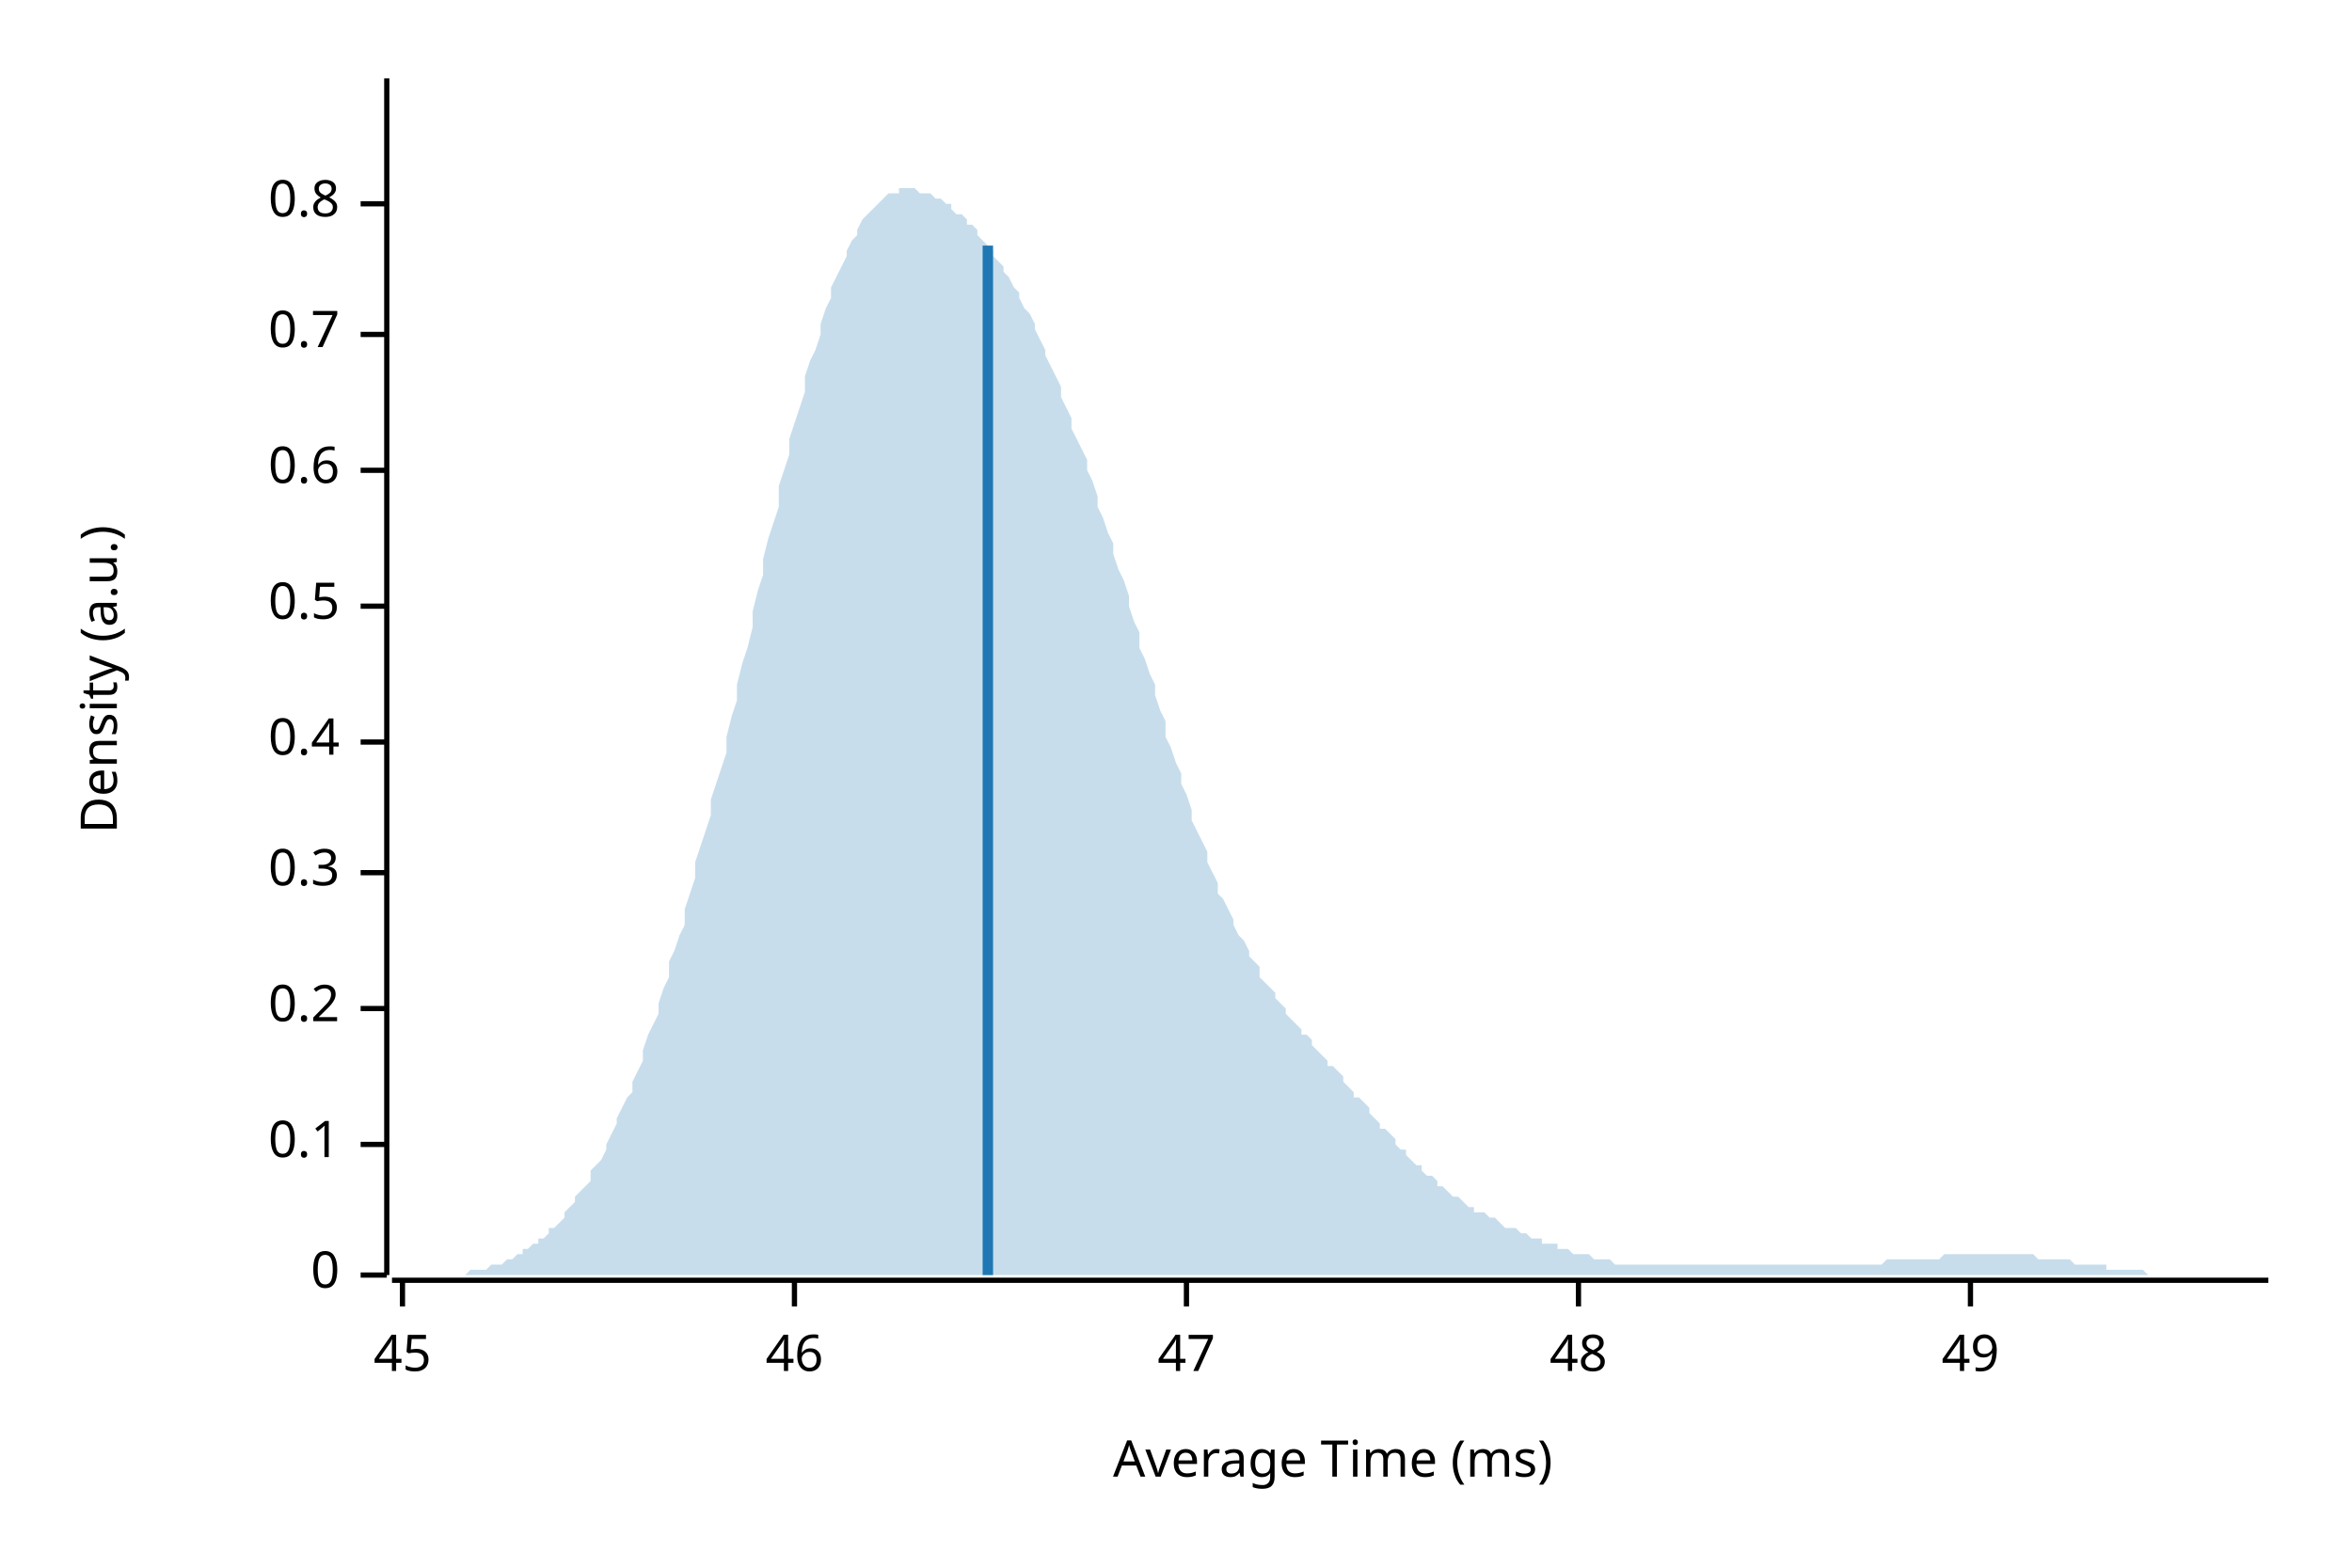
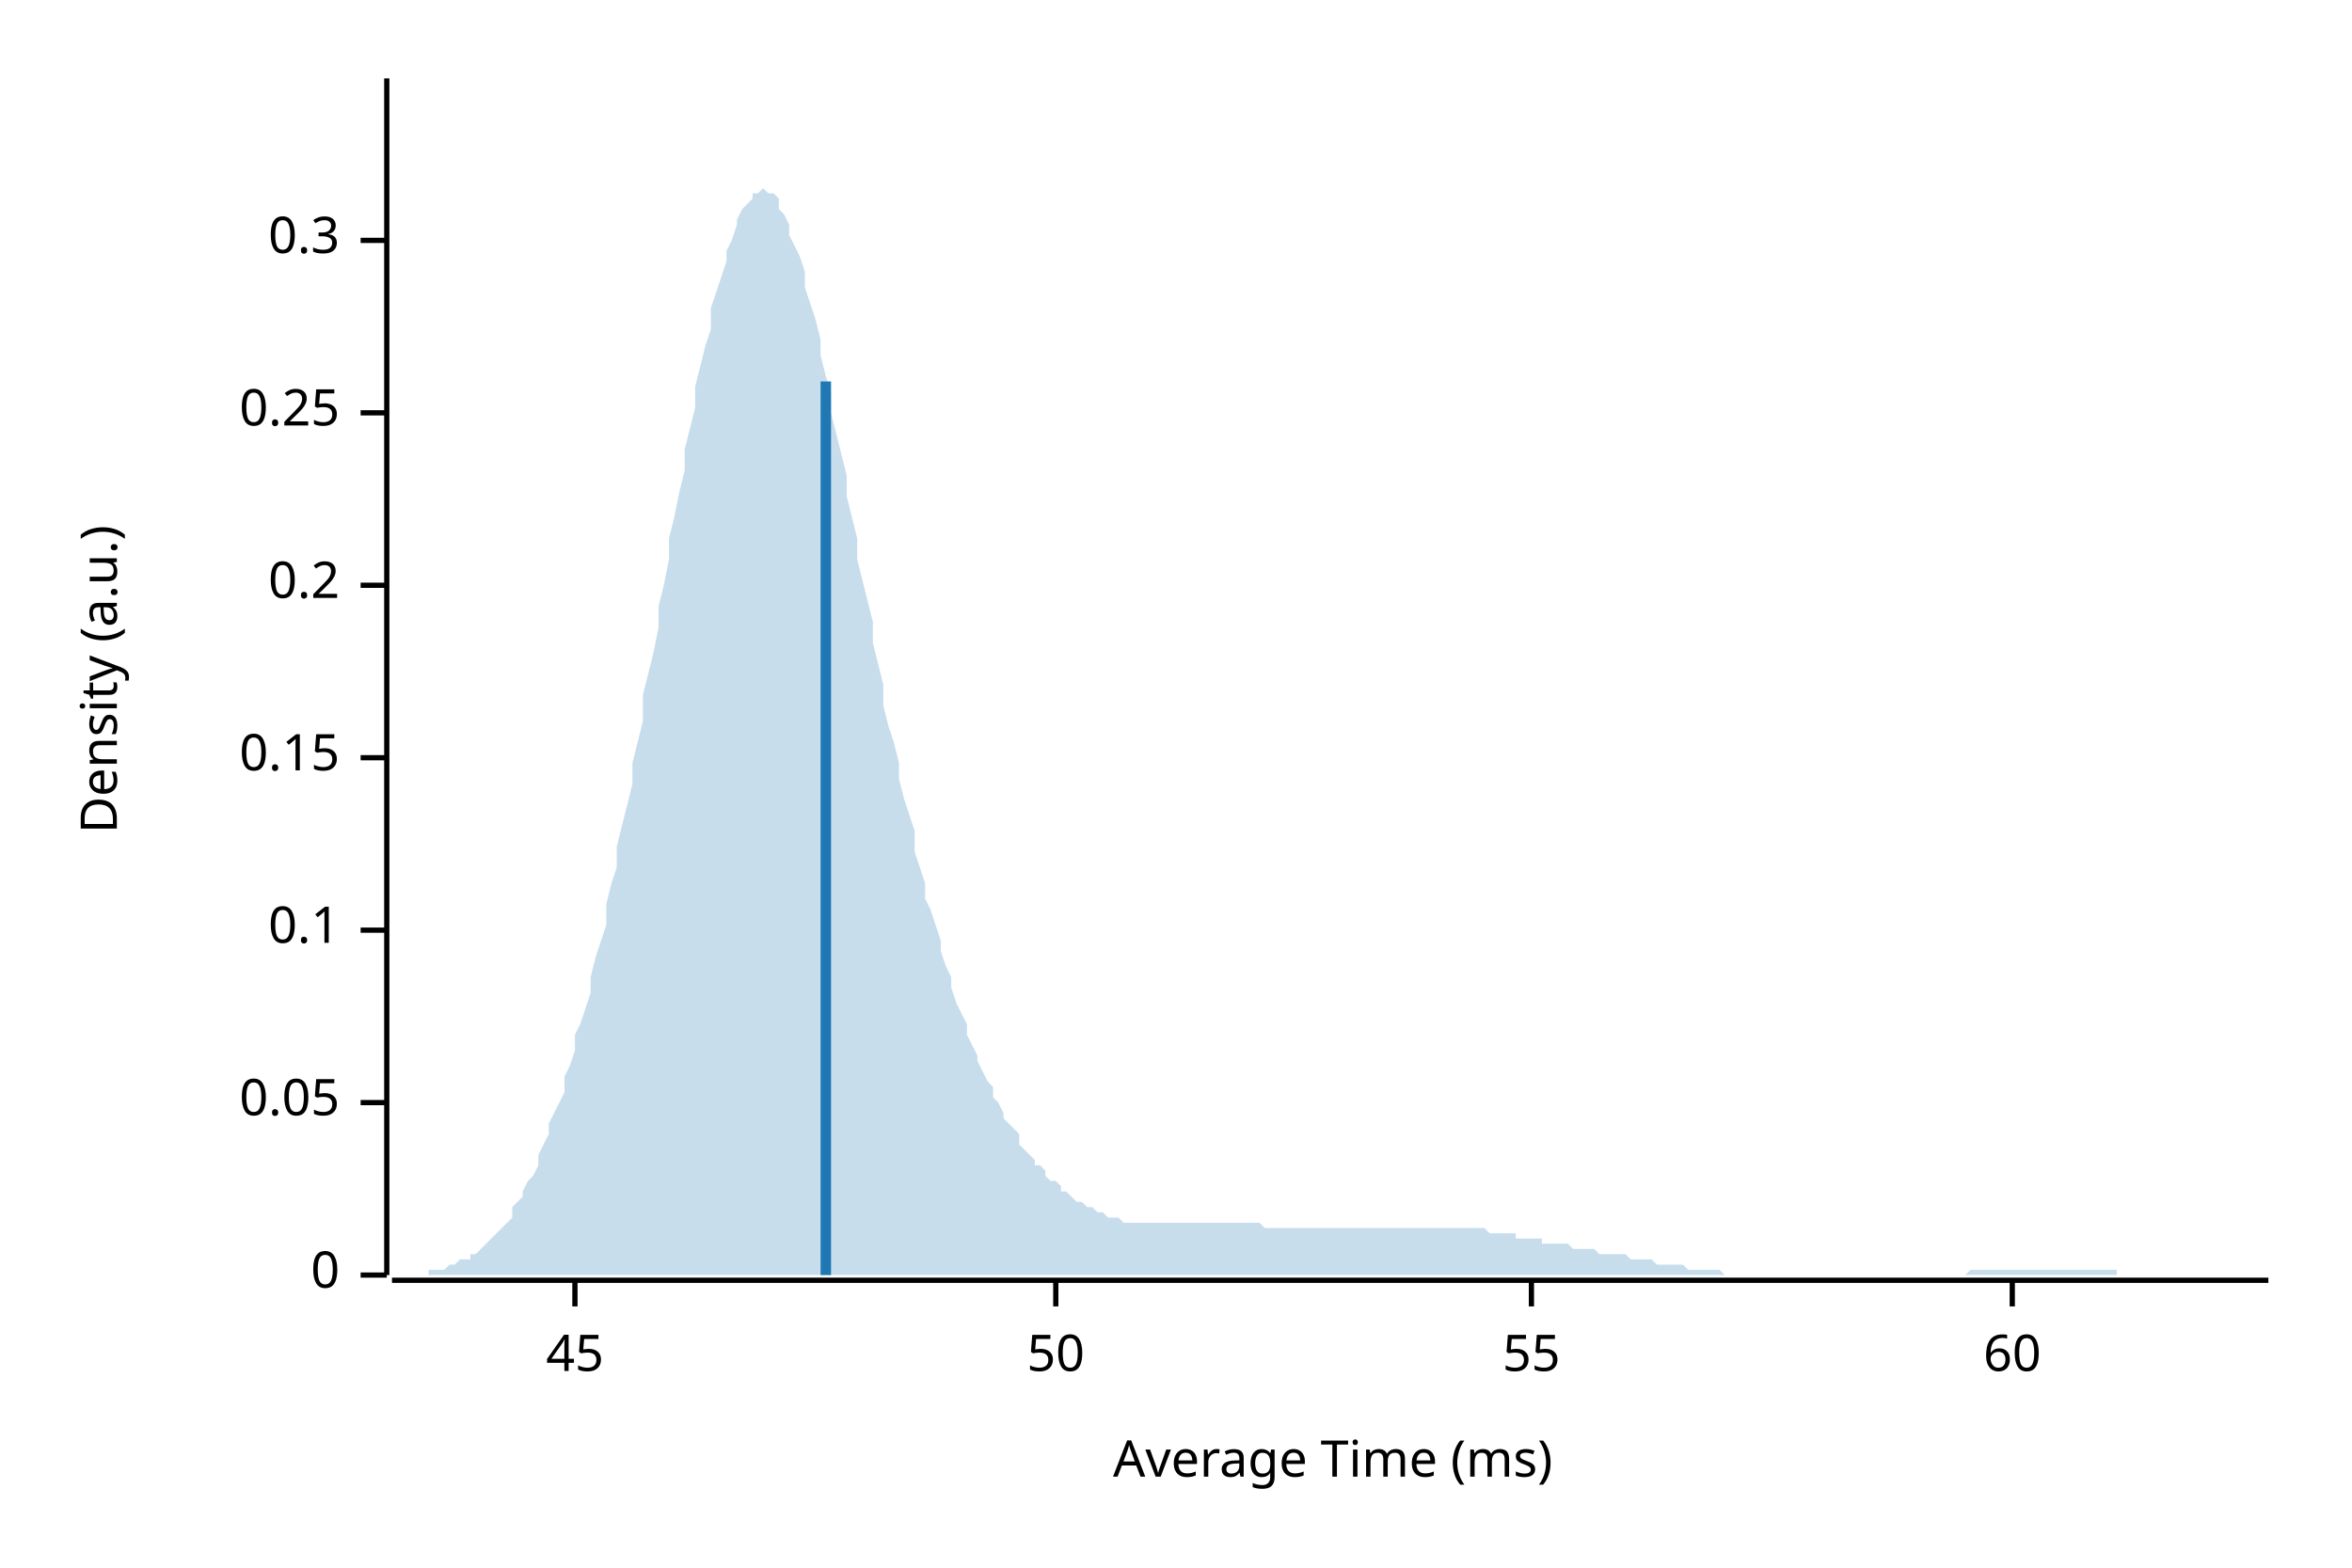
<svg xmlns="http://www.w3.org/2000/svg" width="450" height="300" viewBox="0 0 450 300">
  <text x="15" y="130" dy="0.76em" text-anchor="middle" font-family="sans-serif" font-size="9.677" opacity="1" fill="#000000" transform="rotate(270, 15, 130)">
Density (a.u.)
</text>
  <text x="255" y="285" dy="-0.5ex" text-anchor="middle" font-family="sans-serif" font-size="9.677" opacity="1" fill="#000000">
Average Time (ms)
</text>
  <polyline fill="none" opacity="1" stroke="#000000" stroke-width="1" points="74,15 74,244 " />
  <text x="65" y="244" dy="0.5ex" text-anchor="end" font-family="sans-serif" font-size="9.677" opacity="1" fill="#000000">
0
</text>
  <polyline fill="none" opacity="1" stroke="#000000" stroke-width="1" points="69,244 74,244 " />
-   <text x="65" y="219" dy="0.5ex" text-anchor="end" font-family="sans-serif" font-size="9.677" opacity="1" fill="#000000">
+   <text x="65" y="211" dy="0.5ex" text-anchor="end" font-family="sans-serif" font-size="9.677" opacity="1" fill="#000000">
+ 0.05
+ </text>
+   <polyline fill="none" opacity="1" stroke="#000000" stroke-width="1" points="69,211 74,211 " />
+   <text x="65" y="178" dy="0.5ex" text-anchor="end" font-family="sans-serif" font-size="9.677" opacity="1" fill="#000000">
0.1
</text>
-   <polyline fill="none" opacity="1" stroke="#000000" stroke-width="1" points="69,219 74,219 " />
-   <text x="65" y="193" dy="0.5ex" text-anchor="end" font-family="sans-serif" font-size="9.677" opacity="1" fill="#000000">
+   <polyline fill="none" opacity="1" stroke="#000000" stroke-width="1" points="69,178 74,178 " />
+   <text x="65" y="145" dy="0.5ex" text-anchor="end" font-family="sans-serif" font-size="9.677" opacity="1" fill="#000000">
+ 0.15
+ </text>
+   <polyline fill="none" opacity="1" stroke="#000000" stroke-width="1" points="69,145 74,145 " />
+   <text x="65" y="112" dy="0.5ex" text-anchor="end" font-family="sans-serif" font-size="9.677" opacity="1" fill="#000000">
0.2
</text>
-   <polyline fill="none" opacity="1" stroke="#000000" stroke-width="1" points="69,193 74,193 " />
-   <text x="65" y="167" dy="0.5ex" text-anchor="end" font-family="sans-serif" font-size="9.677" opacity="1" fill="#000000">
+   <polyline fill="none" opacity="1" stroke="#000000" stroke-width="1" points="69,112 74,112 " />
+   <text x="65" y="79" dy="0.5ex" text-anchor="end" font-family="sans-serif" font-size="9.677" opacity="1" fill="#000000">
+ 0.25
+ </text>
+   <polyline fill="none" opacity="1" stroke="#000000" stroke-width="1" points="69,79 74,79 " />
+   <text x="65" y="46" dy="0.5ex" text-anchor="end" font-family="sans-serif" font-size="9.677" opacity="1" fill="#000000">
0.3
</text>
-   <polyline fill="none" opacity="1" stroke="#000000" stroke-width="1" points="69,167 74,167 " />
-   <text x="65" y="142" dy="0.5ex" text-anchor="end" font-family="sans-serif" font-size="9.677" opacity="1" fill="#000000">
- 0.4
- </text>
-   <polyline fill="none" opacity="1" stroke="#000000" stroke-width="1" points="69,142 74,142 " />
-   <text x="65" y="116" dy="0.5ex" text-anchor="end" font-family="sans-serif" font-size="9.677" opacity="1" fill="#000000">
- 0.5
- </text>
-   <polyline fill="none" opacity="1" stroke="#000000" stroke-width="1" points="69,116 74,116 " />
-   <text x="65" y="90" dy="0.5ex" text-anchor="end" font-family="sans-serif" font-size="9.677" opacity="1" fill="#000000">
- 0.6
- </text>
-   <polyline fill="none" opacity="1" stroke="#000000" stroke-width="1" points="69,90 74,90 " />
-   <text x="65" y="64" dy="0.5ex" text-anchor="end" font-family="sans-serif" font-size="9.677" opacity="1" fill="#000000">
- 0.7
- </text>
-   <polyline fill="none" opacity="1" stroke="#000000" stroke-width="1" points="69,64 74,64 " />
-   <text x="65" y="39" dy="0.5ex" text-anchor="end" font-family="sans-serif" font-size="9.677" opacity="1" fill="#000000">
- 0.8
- </text>
-   <polyline fill="none" opacity="1" stroke="#000000" stroke-width="1" points="69,39 74,39 " />
+   <polyline fill="none" opacity="1" stroke="#000000" stroke-width="1" points="69,46 74,46 " />
  <polyline fill="none" opacity="1" stroke="#000000" stroke-width="1" points="75,245 434,245 " />
-   <text x="77" y="255" dy="0.76em" text-anchor="middle" font-family="sans-serif" font-size="9.677" opacity="1" fill="#000000">
+   <text x="110" y="255" dy="0.76em" text-anchor="middle" font-family="sans-serif" font-size="9.677" opacity="1" fill="#000000">
45
</text>
-   <polyline fill="none" opacity="1" stroke="#000000" stroke-width="1" points="77,245 77,250 " />
-   <text x="152" y="255" dy="0.76em" text-anchor="middle" font-family="sans-serif" font-size="9.677" opacity="1" fill="#000000">
- 46
+   <polyline fill="none" opacity="1" stroke="#000000" stroke-width="1" points="110,245 110,250 " />
+   <text x="202" y="255" dy="0.76em" text-anchor="middle" font-family="sans-serif" font-size="9.677" opacity="1" fill="#000000">
+ 50
</text>
-   <polyline fill="none" opacity="1" stroke="#000000" stroke-width="1" points="152,245 152,250 " />
-   <text x="227" y="255" dy="0.76em" text-anchor="middle" font-family="sans-serif" font-size="9.677" opacity="1" fill="#000000">
- 47
+   <polyline fill="none" opacity="1" stroke="#000000" stroke-width="1" points="202,245 202,250 " />
+   <text x="293" y="255" dy="0.76em" text-anchor="middle" font-family="sans-serif" font-size="9.677" opacity="1" fill="#000000">
+ 55
</text>
-   <polyline fill="none" opacity="1" stroke="#000000" stroke-width="1" points="227,245 227,250 " />
-   <text x="302" y="255" dy="0.76em" text-anchor="middle" font-family="sans-serif" font-size="9.677" opacity="1" fill="#000000">
- 48
+   <polyline fill="none" opacity="1" stroke="#000000" stroke-width="1" points="293,245 293,250 " />
+   <text x="385" y="255" dy="0.76em" text-anchor="middle" font-family="sans-serif" font-size="9.677" opacity="1" fill="#000000">
+ 60
</text>
-   <polyline fill="none" opacity="1" stroke="#000000" stroke-width="1" points="302,245 302,250 " />
-   <text x="377" y="255" dy="0.76em" text-anchor="middle" font-family="sans-serif" font-size="9.677" opacity="1" fill="#000000">
- 49
- </text>
-   <polyline fill="none" opacity="1" stroke="#000000" stroke-width="1" points="377,245 377,250 " />
-   <polygon opacity="0.25" fill="#1F78B4" points="75,244 75,244 76,244 77,244 77,244 78,244 79,244 80,244 80,244 81,244 82,244 82,244 83,244 84,244 85,244 85,244 86,244 87,244 87,244 88,244 89,244 90,243 90,243 91,243 92,243 92,243 93,243 94,242 95,242 95,242 96,242 97,241 98,241 98,241 99,240 100,240 100,239 101,239 102,238 103,238 103,237 104,237 105,236 105,235 106,235 107,234 108,233 108,232 109,231 110,230 110,229 111,228 112,227 113,226 113,224 114,223 115,222 116,220 116,219 117,217 118,215 118,214 119,212 120,210 121,209 121,207 122,205 123,203 123,201 124,198 125,196 126,194 126,192 127,189 128,187 128,184 129,182 130,179 131,177 131,174 132,171 133,168 133,165 134,162 135,159 136,156 136,153 137,150 138,147 139,144 139,141 140,137 141,134 141,131 142,127 143,124 144,120 144,117 145,113 146,110 146,107 147,103 148,100 149,97 149,93 150,90 151,87 151,84 152,81 153,78 154,75 154,72 155,69 156,67 157,64 157,62 158,59 159,57 159,55 160,53 161,51 162,49 162,48 163,46 164,45 164,44 165,42 166,41 167,40 167,40 168,39 169,38 169,38 170,37 171,37 172,37 172,36 173,36 174,36 175,36 175,36 176,37 177,37 177,37 178,37 179,38 180,38 180,38 181,39 182,39 182,40 183,41 184,41 185,42 185,43 186,43 187,44 187,45 188,46 189,47 190,48 190,49 191,50 192,51 192,52 193,53 194,55 195,56 195,57 196,59 197,60 198,62 198,63 199,65 200,67 200,68 201,70 202,72 203,74 203,76 204,78 205,80 205,82 206,84 207,86 208,88 208,90 209,92 210,95 210,97 211,99 212,102 213,104 213,106 214,109 215,111 216,114 216,116 217,119 218,121 218,124 219,126 220,129 221,131 221,133 222,136 223,138 223,141 224,143 225,146 226,148 226,150 227,152 228,155 228,157 229,159 230,161 231,163 231,165 232,167 233,169 233,171 234,172 235,174 236,176 236,177 237,179 238,180 239,182 239,183 240,184 241,185 241,187 242,188 243,189 244,190 244,191 245,192 246,193 246,194 247,195 248,196 249,197 249,198 250,198 251,199 251,200 252,201 253,202 254,203 254,204 255,204 256,205 257,206 257,207 258,208 259,209 259,210 260,210 261,211 262,212 262,213 263,214 264,215 264,216 265,216 266,217 267,218 267,219 268,220 269,220 269,221 270,222 271,223 272,223 272,224 273,225 274,225 275,226 275,227 276,227 277,228 277,228 278,229 279,229 280,230 280,230 281,231 282,231 282,232 283,232 284,232 285,233 285,233 286,233 287,234 287,234 288,235 289,235 290,235 290,235 291,236 292,236 292,236 293,237 294,237 295,237 295,238 296,238 297,238 298,238 298,239 299,239 300,239 300,239 301,240 302,240 303,240 303,240 304,240 305,241 305,241 306,241 307,241 308,241 308,241 309,242 310,242 310,242 311,242 312,242 313,242 313,242 314,242 315,242 316,242 316,242 317,242 318,242 318,242 319,242 320,242 321,242 321,242 322,242 323,242 323,242 324,242 325,242 326,242 326,242 327,242 328,242 328,242 329,242 330,242 331,242 331,242 332,242 333,242 333,242 334,242 335,242 336,242 336,242 337,242 338,242 339,242 339,242 340,242 341,242 341,242 342,242 343,242 344,242 344,242 345,242 346,242 346,242 347,242 348,242 349,242 349,242 350,242 351,242 351,242 352,242 353,242 354,242 354,242 355,242 356,242 357,242 357,242 358,242 359,242 359,242 360,242 361,241 362,241 362,241 363,241 364,241 364,241 365,241 366,241 367,241 367,241 368,241 369,241 369,241 370,241 371,241 372,240 372,240 373,240 374,240 375,240 375,240 376,240 377,240 377,240 378,240 379,240 380,240 380,240 381,240 382,240 382,240 383,240 384,240 385,240 385,240 386,240 387,240 387,240 388,240 389,240 390,241 390,241 391,241 392,241 392,241 393,241 394,241 395,241 395,241 396,241 397,242 398,242 398,242 399,242 400,242 400,242 401,242 402,242 403,242 403,243 404,243 405,243 405,243 406,243 407,243 408,243 408,243 409,243 410,243 410,243 411,244 412,244 413,244 413,244 414,244 415,244 416,244 416,244 417,244 418,244 418,244 419,244 420,244 421,244 421,244 422,244 423,244 423,244 424,244 425,244 426,244 426,244 427,244 428,244 428,244 429,244 430,244 431,244 431,244 432,244 433,244 434,244 434,244 75,244 " />
-   <polyline fill="none" opacity="1" stroke="#1F78B4" stroke-width="2" points="189,244 189,47 " />
+   <polyline fill="none" opacity="1" stroke="#000000" stroke-width="1" points="385,245 385,250 " />
+   <polygon opacity="0.25" fill="#1F78B4" points="75,244 75,244 76,244 77,244 77,244 78,244 79,244 80,244 80,244 81,244 82,244 82,243 83,243 84,243 85,243 85,243 86,242 87,242 87,242 88,241 89,241 90,241 90,240 91,240 92,239 92,239 93,238 94,237 95,236 95,236 96,235 97,234 98,233 98,231 99,230 100,229 100,228 101,226 102,225 103,223 103,221 104,219 105,217 105,215 106,213 107,211 108,209 108,206 109,204 110,201 110,198 111,196 112,193 113,190 113,187 114,183 115,180 116,177 116,173 117,169 118,166 118,162 119,158 120,154 121,150 121,146 122,142 123,138 123,133 124,129 125,125 126,120 126,116 127,112 128,107 128,103 129,99 130,94 131,90 131,86 132,82 133,78 133,74 134,70 135,66 136,63 136,59 137,56 138,53 139,50 139,48 140,46 141,43 141,42 142,40 143,39 144,38 144,37 145,37 146,36 146,36 147,37 148,37 149,38 149,40 150,41 151,43 151,45 152,47 153,49 154,52 154,55 155,58 156,61 157,65 157,68 158,72 159,75 159,79 160,83 161,87 162,91 162,95 163,99 164,103 164,107 165,111 166,115 167,119 167,123 168,127 169,131 169,135 170,139 171,142 172,146 172,149 173,153 174,156 175,159 175,163 176,166 177,169 177,172 178,174 179,177 180,180 180,182 181,185 182,187 182,189 183,192 184,194 185,196 185,198 186,200 187,202 187,203 188,205 189,207 190,208 190,210 191,211 192,213 192,214 193,215 194,216 195,217 195,219 196,220 197,221 198,222 198,223 199,223 200,224 200,225 201,226 202,226 203,227 203,228 204,228 205,229 205,229 206,230 207,230 208,231 208,231 209,231 210,232 210,232 211,232 212,233 213,233 213,233 214,233 215,234 216,234 216,234 217,234 218,234 218,234 219,234 220,234 221,234 221,234 222,234 223,234 223,234 224,234 225,234 226,234 226,234 227,234 228,234 228,234 229,234 230,234 231,234 231,234 232,234 233,234 233,234 234,234 235,234 236,234 236,234 237,234 238,234 239,234 239,234 240,234 241,234 241,234 242,235 243,235 244,235 244,235 245,235 246,235 246,235 247,235 248,235 249,235 249,235 250,235 251,235 251,235 252,235 253,235 254,235 254,235 255,235 256,235 257,235 257,235 258,235 259,235 259,235 260,235 261,235 262,235 262,235 263,235 264,235 264,235 265,235 266,235 267,235 267,235 268,235 269,235 269,235 270,235 271,235 272,235 272,235 273,235 274,235 275,235 275,235 276,235 277,235 277,235 278,235 279,235 280,235 280,235 281,235 282,235 282,235 283,235 284,235 285,236 285,236 286,236 287,236 287,236 288,236 289,236 290,236 290,237 291,237 292,237 292,237 293,237 294,237 295,237 295,238 296,238 297,238 298,238 298,238 299,238 300,238 300,238 301,239 302,239 303,239 303,239 304,239 305,239 305,239 306,240 307,240 308,240 308,240 309,240 310,240 310,240 311,240 312,241 313,241 313,241 314,241 315,241 316,241 316,241 317,242 318,242 318,242 319,242 320,242 321,242 321,242 322,242 323,243 323,243 324,243 325,243 326,243 326,243 327,243 328,243 328,243 329,243 330,244 331,244 331,244 332,244 333,244 333,244 334,244 335,244 336,244 336,244 337,244 338,244 339,244 339,244 340,244 341,244 341,244 342,244 343,244 344,244 344,244 345,244 346,244 346,244 347,244 348,244 349,244 349,244 350,244 351,244 351,244 352,244 353,244 354,244 354,244 355,244 356,244 357,244 357,244 358,244 359,244 359,244 360,244 361,244 362,244 362,244 363,244 364,244 364,244 365,244 366,244 367,244 367,244 368,244 369,244 369,244 370,244 371,244 372,244 372,244 373,244 374,244 375,244 375,244 376,244 377,243 377,243 378,243 379,243 380,243 380,243 381,243 382,243 382,243 383,243 384,243 385,243 385,243 386,243 387,243 387,243 388,243 389,243 390,243 390,243 391,243 392,243 392,243 393,243 394,243 395,243 395,243 396,243 397,243 398,243 398,243 399,243 400,243 400,243 401,243 402,243 403,243 403,243 404,243 405,243 405,244 406,244 407,244 408,244 408,244 409,244 410,244 410,244 411,244 412,244 413,244 413,244 414,244 415,244 416,244 416,244 417,244 418,244 418,244 419,244 420,244 421,244 421,244 422,244 423,244 423,244 424,244 425,244 426,244 426,244 427,244 428,244 428,244 429,244 430,244 431,244 431,244 432,244 433,244 434,244 434,244 75,244 " />
+   <polyline fill="none" opacity="1" stroke="#1F78B4" stroke-width="2" points="158,244 158,73 " />
</svg>
